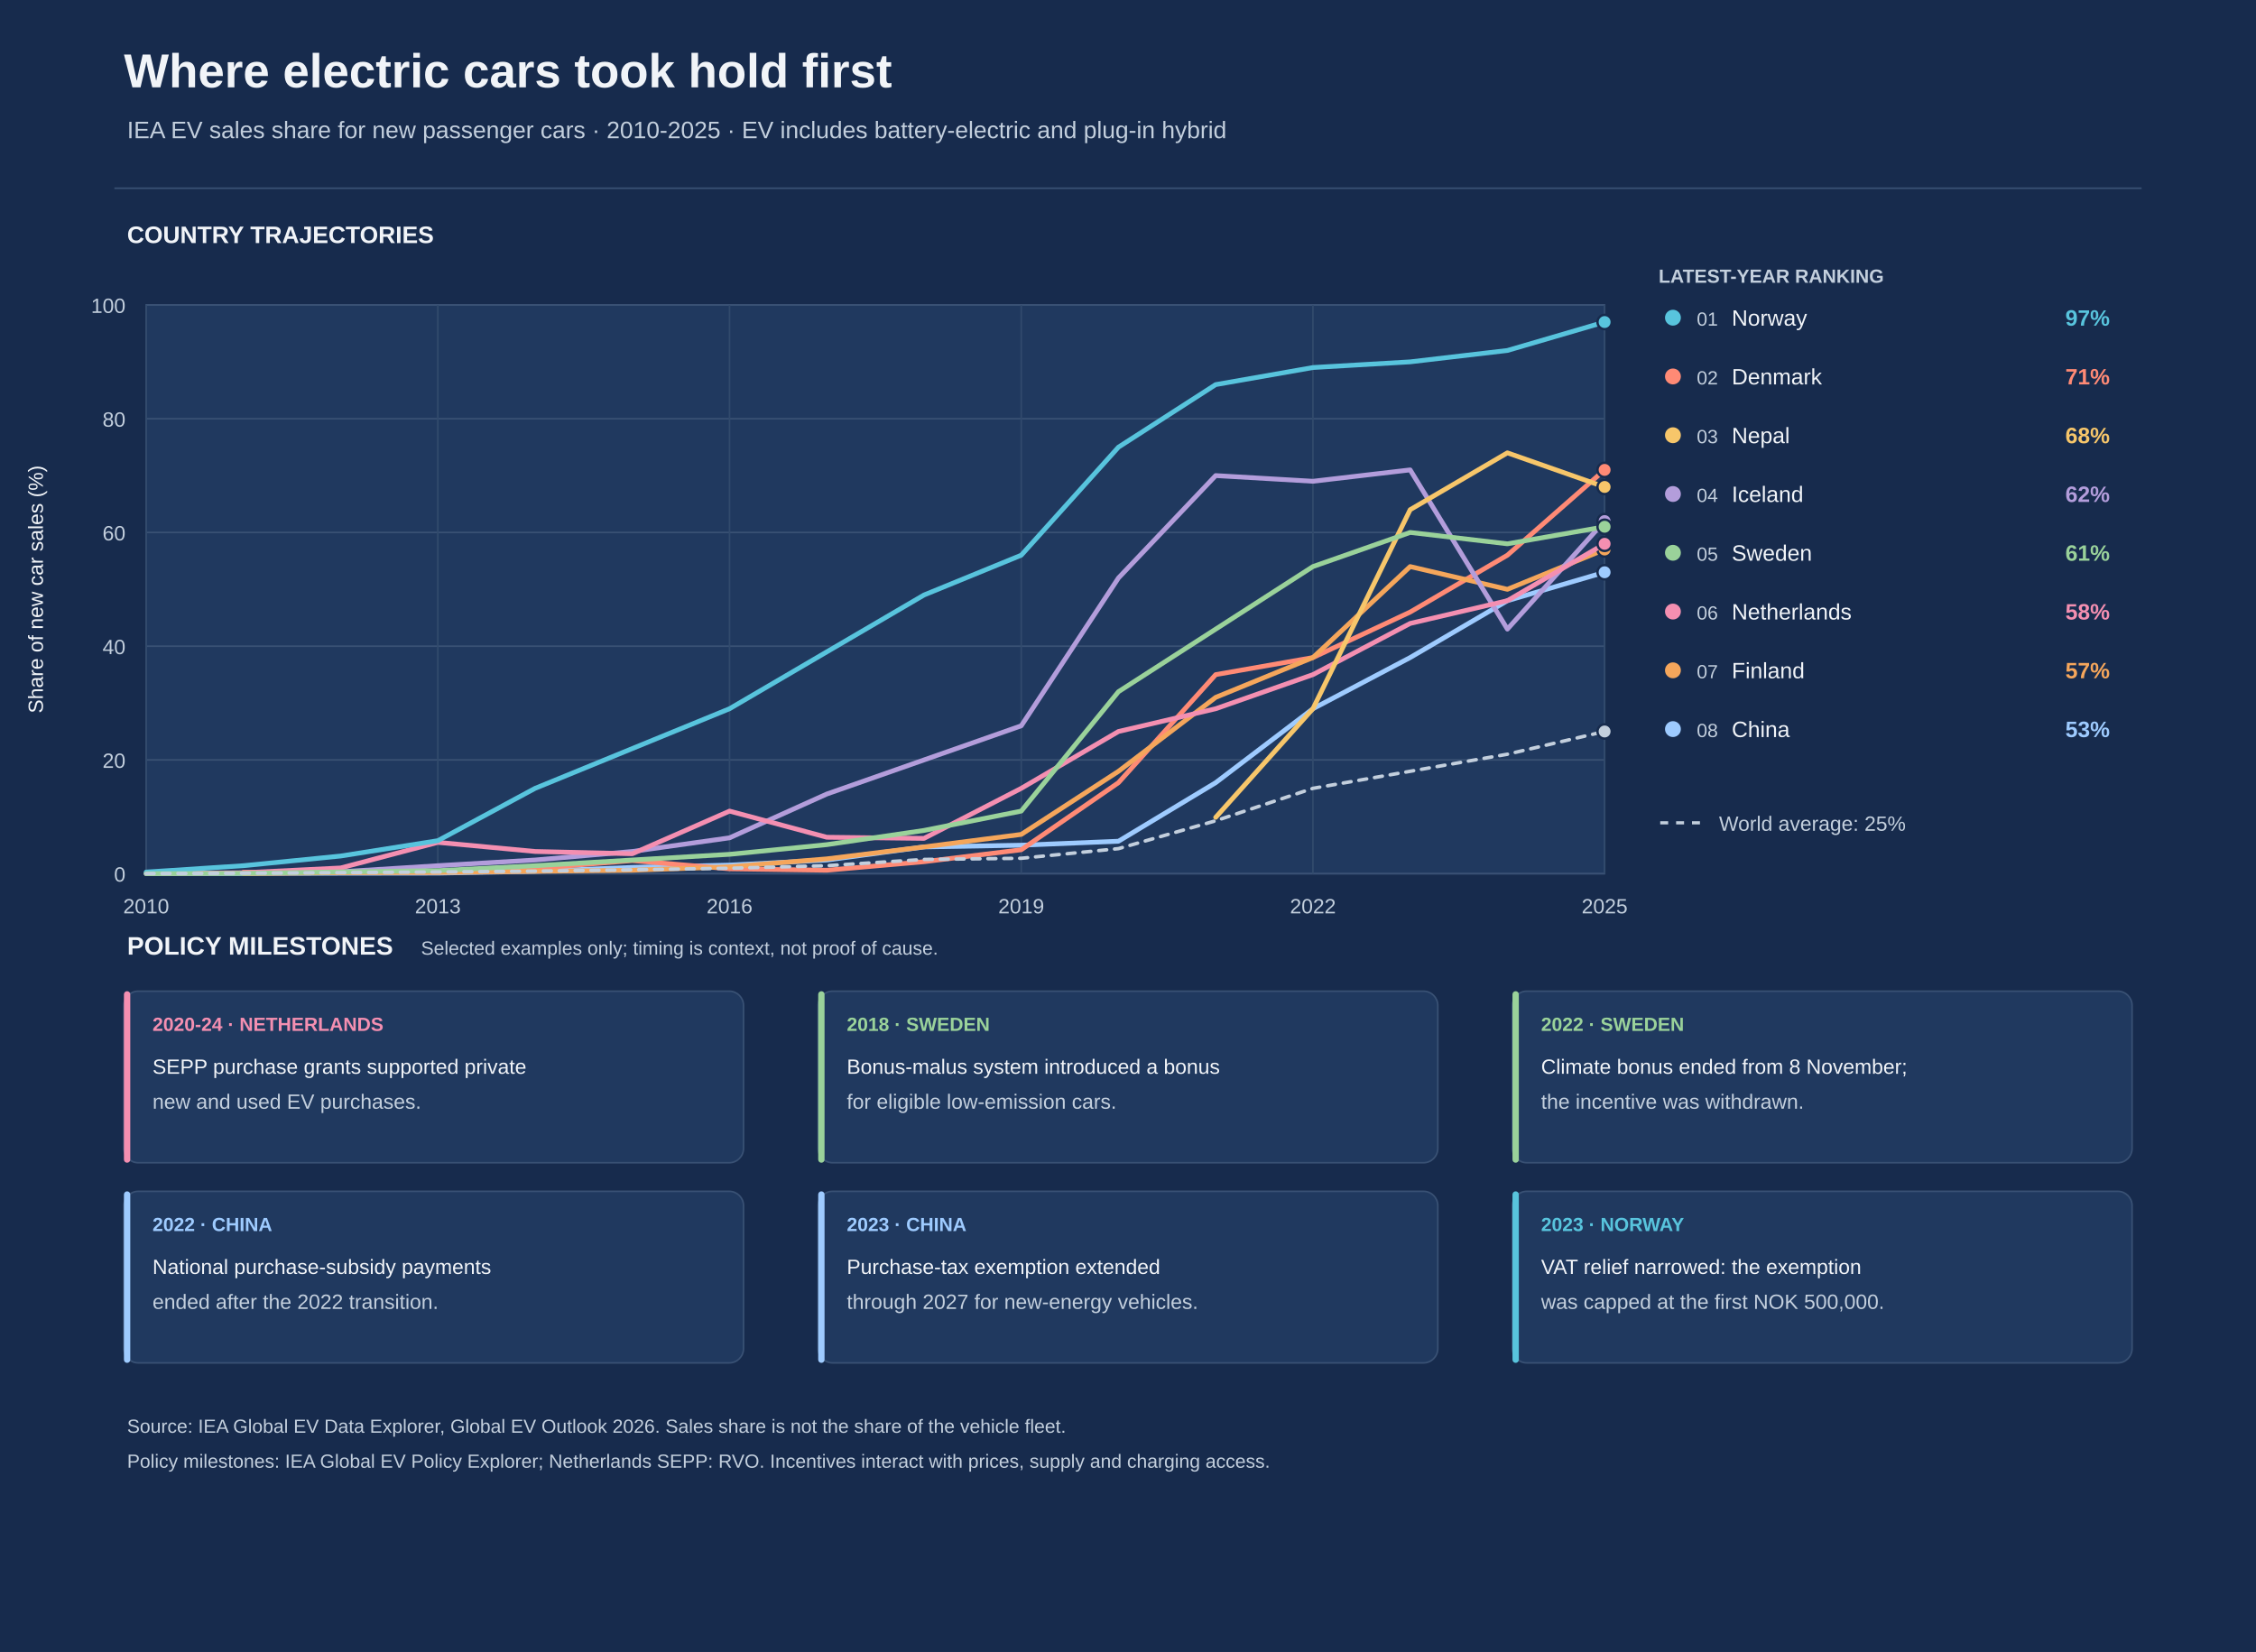
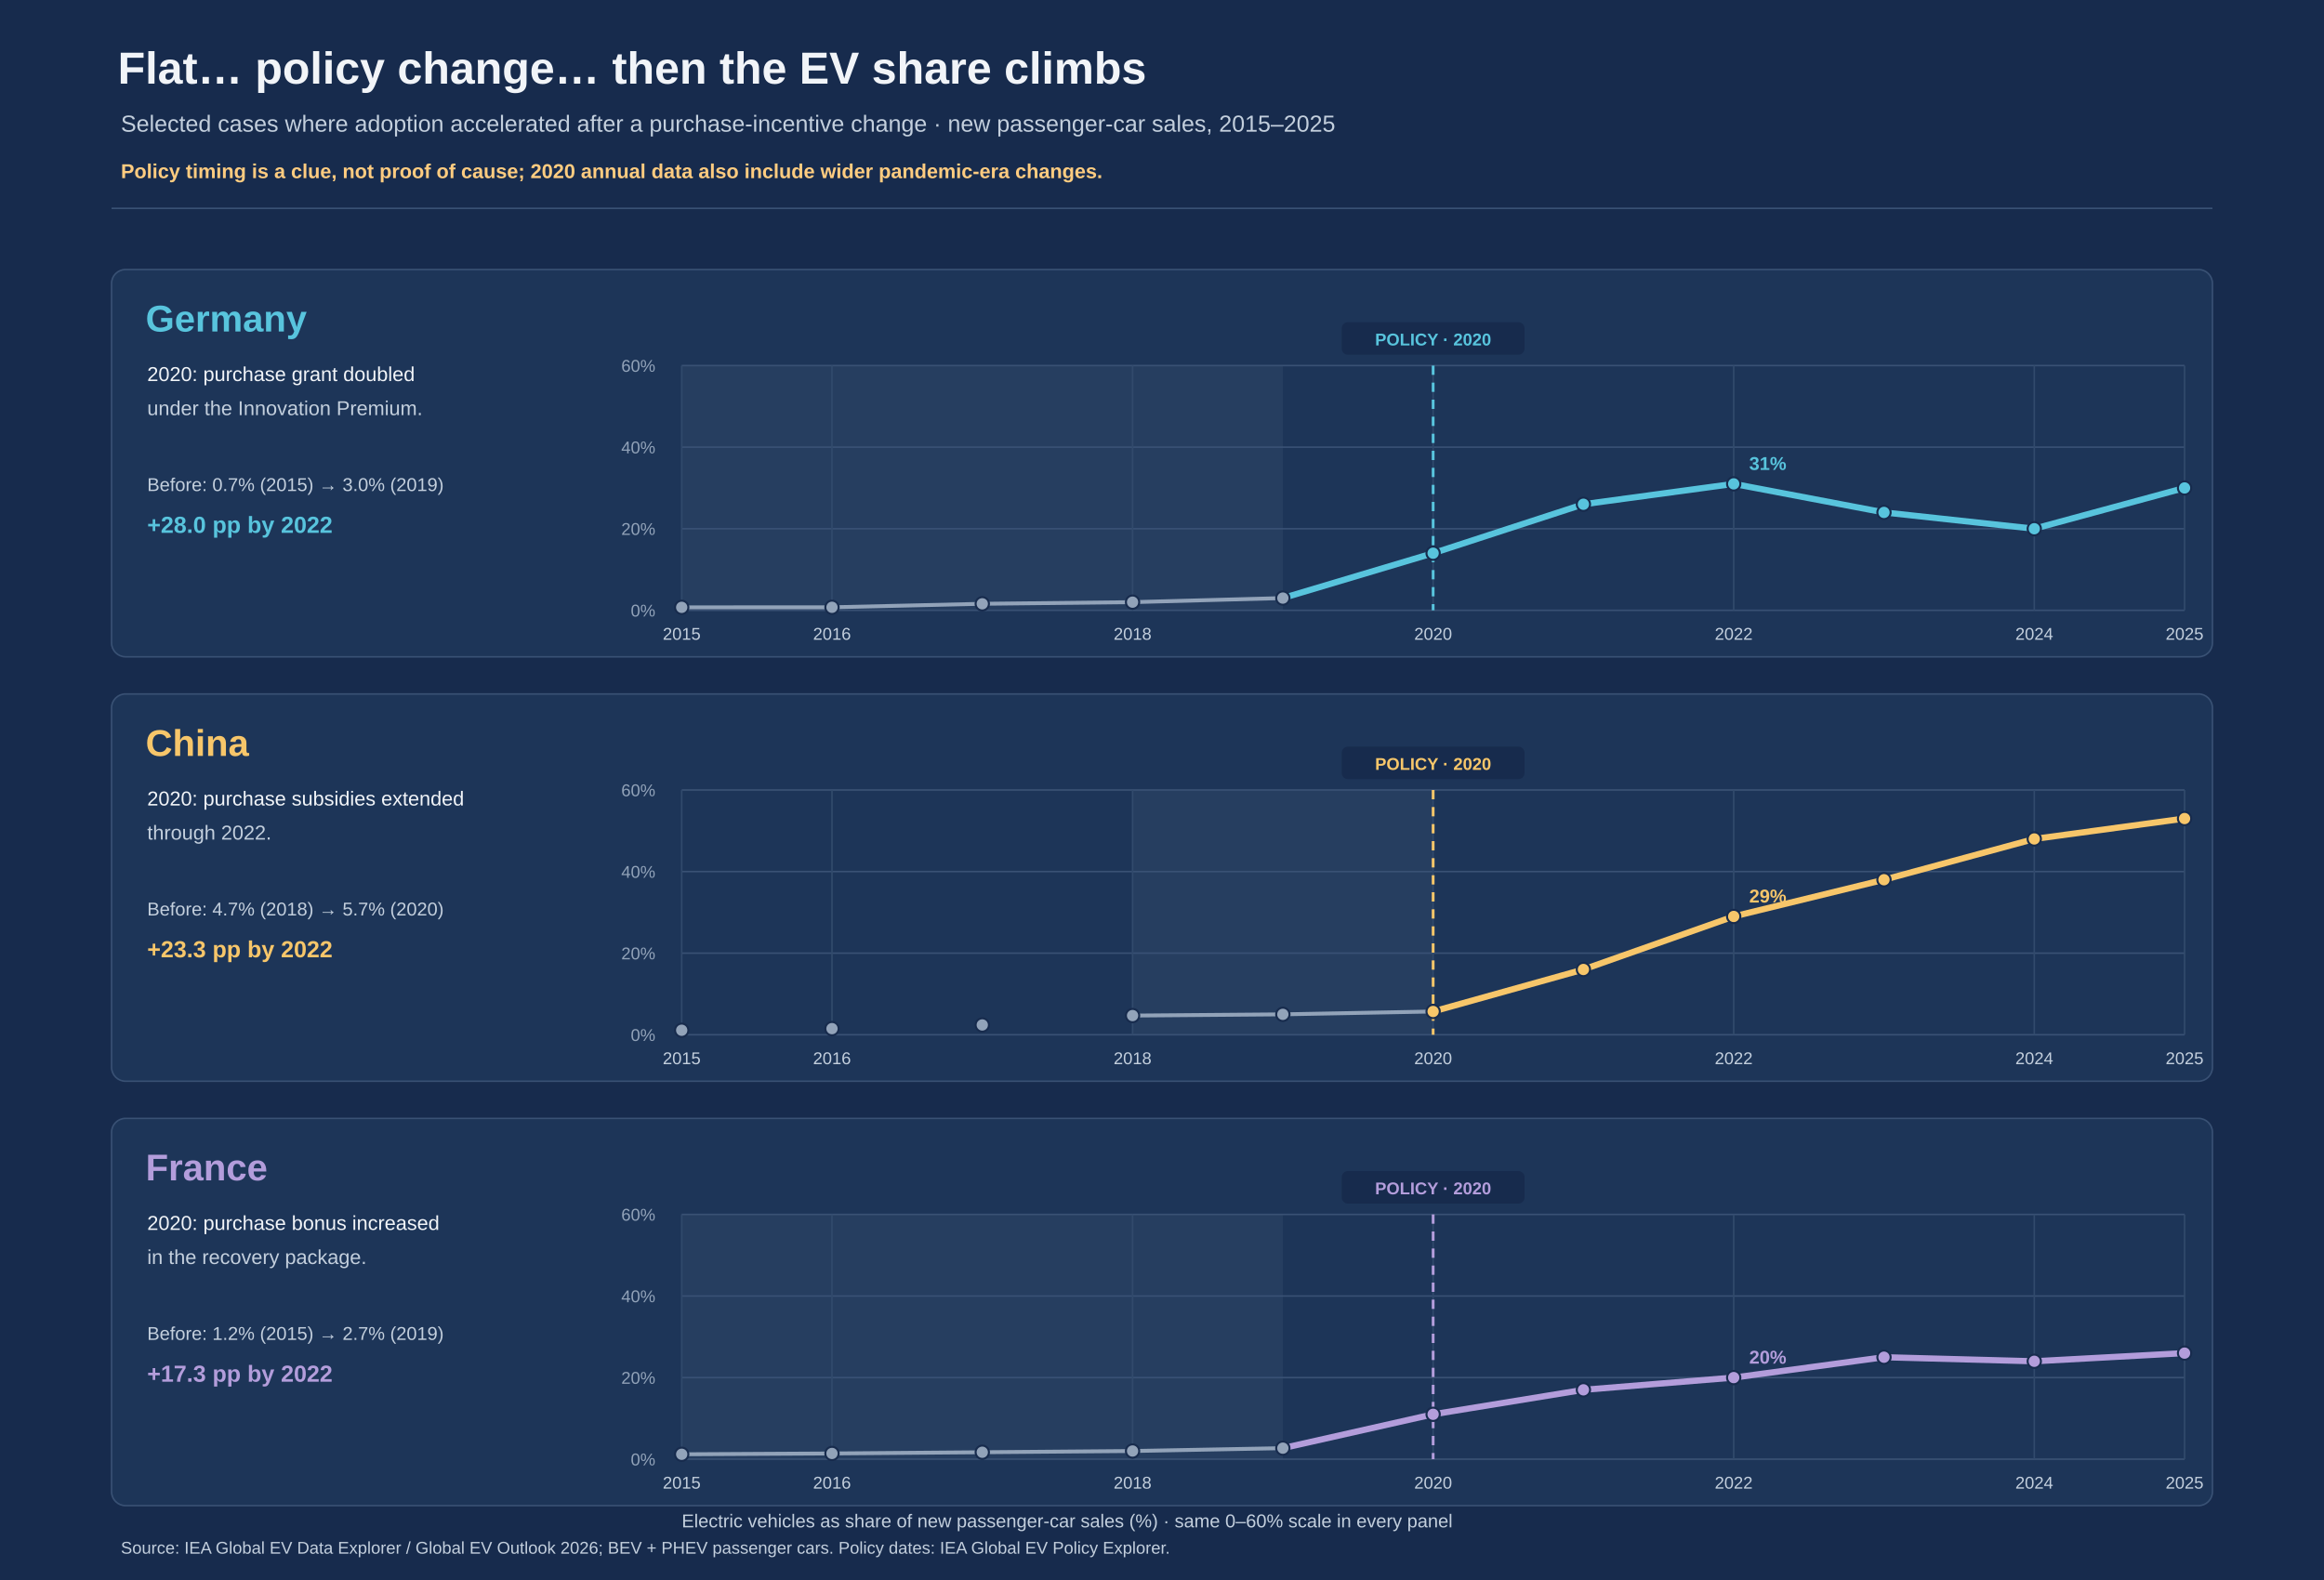
- <svg xmlns="http://www.w3.org/2000/svg" role="img" aria-labelledby="title description" viewBox="0 0 1420 1040">
+ <svg xmlns="http://www.w3.org/2000/svg" role="img" aria-labelledby="title description" viewBox="0 0 1500 1020">
  <rect width="100%" height="100%" fill="#172b4d" />
-   <text x="78" y="55" fill="#f1f4f8" font-family="Arial, sans-serif" font-size="30" font-weight="700">Where electric cars took hold first</text>
-   <text x="80" y="87" fill="#c3cfdd" font-family="Arial, sans-serif" font-size="15">IEA EV sales share for new passenger cars · 2010-2025 · EV includes battery-electric and plug-in hybrid</text>
-   <rect x="72" y="118" width="1276" height="1" fill="#395174" />
-   <text x="80" y="153" fill="#f1f4f8" font-family="Arial, sans-serif" font-size="15" font-weight="700">COUNTRY TRAJECTORIES</text>
-   <rect x="92" y="192" width="918" height="358" fill="#20395f" stroke="#395174" stroke-width="1" />
-   <line x1="92" y1="550.00" x2="1010" y2="550.00" stroke="#395174" stroke-width="1" />
-   <text x="79" y="555.00" text-anchor="end" fill="#c3cfdd" font-family="Arial, sans-serif" font-size="13">0</text>
-   <line x1="92" y1="478.40" x2="1010" y2="478.40" stroke="#395174" stroke-width="1" />
-   <text x="79" y="483.40" text-anchor="end" fill="#c3cfdd" font-family="Arial, sans-serif" font-size="13">20</text>
-   <line x1="92" y1="406.80" x2="1010" y2="406.80" stroke="#395174" stroke-width="1" />
-   <text x="79" y="411.80" text-anchor="end" fill="#c3cfdd" font-family="Arial, sans-serif" font-size="13">40</text>
-   <line x1="92" y1="335.20" x2="1010" y2="335.20" stroke="#395174" stroke-width="1" />
-   <text x="79" y="340.20" text-anchor="end" fill="#c3cfdd" font-family="Arial, sans-serif" font-size="13">60</text>
-   <line x1="92" y1="263.60" x2="1010" y2="263.60" stroke="#395174" stroke-width="1" />
-   <text x="79" y="268.60" text-anchor="end" fill="#c3cfdd" font-family="Arial, sans-serif" font-size="13">80</text>
-   <line x1="92" y1="192.00" x2="1010" y2="192.00" stroke="#395174" stroke-width="1" />
-   <text x="79" y="197.00" text-anchor="end" fill="#c3cfdd" font-family="Arial, sans-serif" font-size="13">100</text>
-   <line x1="92.00" y1="192" x2="92.00" y2="550" stroke="#314a6c" stroke-width="1" />
-   <text x="92.00" y="575" text-anchor="middle" fill="#c3cfdd" font-family="Arial, sans-serif" font-size="13">2010</text>
-   <line x1="275.60" y1="192" x2="275.60" y2="550" stroke="#314a6c" stroke-width="1" />
-   <text x="275.60" y="575" text-anchor="middle" fill="#c3cfdd" font-family="Arial, sans-serif" font-size="13">2013</text>
-   <line x1="459.20" y1="192" x2="459.20" y2="550" stroke="#314a6c" stroke-width="1" />
-   <text x="459.20" y="575" text-anchor="middle" fill="#c3cfdd" font-family="Arial, sans-serif" font-size="13">2016</text>
-   <line x1="642.80" y1="192" x2="642.80" y2="550" stroke="#314a6c" stroke-width="1" />
-   <text x="642.80" y="575" text-anchor="middle" fill="#c3cfdd" font-family="Arial, sans-serif" font-size="13">2019</text>
-   <line x1="826.40" y1="192" x2="826.40" y2="550" stroke="#314a6c" stroke-width="1" />
-   <text x="826.40" y="575" text-anchor="middle" fill="#c3cfdd" font-family="Arial, sans-serif" font-size="13">2022</text>
-   <line x1="1010.00" y1="192" x2="1010.00" y2="550" stroke="#314a6c" stroke-width="1" />
-   <text x="1010.00" y="575" text-anchor="middle" fill="#c3cfdd" font-family="Arial, sans-serif" font-size="13">2025</text>
-   <text x="27" y="371" transform="rotate(-90 27 371)" text-anchor="middle" fill="#f1f4f8" font-family="Arial, sans-serif" font-size="13">Share of new car sales (%)</text>
-   <text x="1044" y="178" fill="#c3cfdd" font-family="Arial, sans-serif" font-size="12" font-weight="700">LATEST-YEAR RANKING</text>
-   <path d="M 92.00 549.96 L 153.20 549.88 L 214.40 549.74 L 275.60 549.66 L 336.80 548.53 L 398.00 546.06 L 459.20 544.63 L 520.40 541.41 L 581.60 533.17 L 642.80 532.10 L 704.00 529.59 L 765.20 492.72 L 826.40 446.18 L 887.60 413.96 L 948.80 378.16 L 1010.00 360.26" fill="none" stroke="#9ecbff" stroke-width="3" stroke-linejoin="round" stroke-linecap="round" />
-   <circle cx="1010.00" cy="360.26" r="4.5" fill="#9ecbff" stroke="#172b4d" stroke-width="1.5" />
-   <path d="M 153.20 549.11 L 214.40 548.96 L 275.60 549.00 L 336.80 546.74 L 398.00 541.77 L 459.20 546.96 L 520.40 547.85 L 581.60 542.48 L 642.80 534.96 L 704.00 492.72 L 765.20 424.70 L 826.40 413.96 L 887.60 385.32 L 948.80 349.52 L 1010.00 295.82" fill="none" stroke="#ff8a75" stroke-width="3" stroke-linejoin="round" stroke-linecap="round" />
-   <circle cx="1010.00" cy="295.82" r="4.5" fill="#ff8a75" stroke="#172b4d" stroke-width="1.5" />
-   <path d="M 153.20 549.91 L 214.40 549.39 L 275.60 549.25 L 336.80 548.53 L 398.00 547.85 L 459.20 545.70 L 520.40 540.69 L 581.60 533.17 L 642.80 525.30 L 704.00 485.56 L 765.20 439.02 L 826.40 413.96 L 887.60 356.68 L 948.80 371.00 L 1010.00 345.94" fill="none" stroke="#f5a65b" stroke-width="3" stroke-linejoin="round" stroke-linecap="round" />
-   <circle cx="1010.00" cy="345.94" r="4.5" fill="#f5a65b" stroke="#172b4d" stroke-width="1.5" />
-   <path d="M 214.40 548.82 L 275.60 544.99 L 336.80 541.41 L 398.00 536.04 L 459.20 527.45 L 520.40 499.88 L 581.60 478.40 L 642.80 456.92 L 704.00 363.84 L 765.20 299.40 L 826.40 302.98 L 887.60 295.82 L 948.80 396.06 L 1010.00 328.04" fill="none" stroke="#b39ddb" stroke-width="3" stroke-linejoin="round" stroke-linecap="round" />
-   <circle cx="1010.00" cy="328.04" r="4.5" fill="#b39ddb" stroke="#172b4d" stroke-width="1.5" />
-   <path d="M 92.00 549.91 L 153.20 549.43 L 214.40 546.42 L 275.60 530.31 L 336.80 536.04 L 398.00 537.47 L 459.20 510.62 L 520.40 527.09 L 581.60 527.80 L 642.80 496.30 L 704.00 460.50 L 765.20 446.18 L 826.40 424.70 L 887.60 392.48 L 948.80 378.16 L 1010.00 342.36" fill="none" stroke="#f48fb1" stroke-width="3" stroke-linejoin="round" stroke-linecap="round" />
-   <circle cx="1010.00" cy="342.36" r="4.5" fill="#f48fb1" stroke="#172b4d" stroke-width="1.5" />
-   <path d="M 92.00 549.00 L 153.20 544.99 L 214.40 538.90 L 275.60 529.24 L 336.80 496.30 L 398.00 471.24 L 459.20 446.18 L 520.40 410.38 L 581.60 374.58 L 642.80 349.52 L 704.00 281.50 L 765.20 242.12 L 826.40 231.38 L 887.60 227.80 L 948.80 220.64 L 1010.00 202.74" fill="none" stroke="#58c4dd" stroke-width="3" stroke-linejoin="round" stroke-linecap="round" />
-   <circle cx="1010.00" cy="202.74" r="4.5" fill="#58c4dd" stroke="#172b4d" stroke-width="1.5" />
-   <path d="M 765.20 514.56 L 826.40 446.18 L 887.60 320.88 L 948.80 285.08 L 1010.00 306.56" fill="none" stroke="#f7c66a" stroke-width="3" stroke-linejoin="round" stroke-linecap="round" />
-   <circle cx="1010.00" cy="306.56" r="4.5" fill="#f7c66a" stroke="#172b4d" stroke-width="1.5" />
-   <path d="M 92.00 550.00 L 153.20 549.81 L 214.40 548.89 L 275.60 548.10 L 336.80 544.99 L 398.00 541.41 L 459.20 537.83 L 520.40 531.74 L 581.60 522.79 L 642.80 510.62 L 704.00 435.44 L 765.20 396.06 L 826.40 356.68 L 887.60 335.20 L 948.80 342.36 L 1010.00 331.62" fill="none" stroke="#9ad29a" stroke-width="3" stroke-linejoin="round" stroke-linecap="round" />
-   <circle cx="1010.00" cy="331.62" r="4.5" fill="#9ad29a" stroke="#172b4d" stroke-width="1.5" />
-   <path d="M 92.00 549.96 L 153.20 549.74 L 214.40 549.39 L 275.60 548.96 L 336.80 548.42 L 398.00 547.57 L 459.20 546.60 L 520.40 544.99 L 581.60 541.05 L 642.80 540.33 L 704.00 534.25 L 765.20 516.71 L 826.40 496.30 L 887.60 485.56 L 948.80 474.82 L 1010.00 460.50" fill="none" stroke="#c3cfdd" stroke-width="2.2" stroke-linejoin="round" stroke-linecap="round" stroke-dasharray="5 5" />
-   <circle cx="1010.00" cy="460.50" r="4.5" fill="#c3cfdd" stroke="#172b4d" stroke-width="1.5" />
-   <circle cx="1053" cy="200" r="5" fill="#58c4dd" />
-   <text x="1068" y="205" fill="#c3cfdd" font-family="Arial, sans-serif" font-size="12">01</text>
-   <text x="1090" y="205" fill="#f1f4f8" font-family="Arial, sans-serif" font-size="14">Norway</text>
-   <text x="1328" y="205" text-anchor="end" fill="#58c4dd" font-family="Arial, sans-serif" font-size="14" font-weight="700">97%</text>
-   <circle cx="1053" cy="237" r="5" fill="#ff8a75" />
-   <text x="1068" y="242" fill="#c3cfdd" font-family="Arial, sans-serif" font-size="12">02</text>
-   <text x="1090" y="242" fill="#f1f4f8" font-family="Arial, sans-serif" font-size="14">Denmark</text>
-   <text x="1328" y="242" text-anchor="end" fill="#ff8a75" font-family="Arial, sans-serif" font-size="14" font-weight="700">71%</text>
-   <circle cx="1053" cy="274" r="5" fill="#f7c66a" />
-   <text x="1068" y="279" fill="#c3cfdd" font-family="Arial, sans-serif" font-size="12">03</text>
-   <text x="1090" y="279" fill="#f1f4f8" font-family="Arial, sans-serif" font-size="14">Nepal</text>
-   <text x="1328" y="279" text-anchor="end" fill="#f7c66a" font-family="Arial, sans-serif" font-size="14" font-weight="700">68%</text>
-   <circle cx="1053" cy="311" r="5" fill="#b39ddb" />
-   <text x="1068" y="316" fill="#c3cfdd" font-family="Arial, sans-serif" font-size="12">04</text>
-   <text x="1090" y="316" fill="#f1f4f8" font-family="Arial, sans-serif" font-size="14">Iceland</text>
-   <text x="1328" y="316" text-anchor="end" fill="#b39ddb" font-family="Arial, sans-serif" font-size="14" font-weight="700">62%</text>
-   <circle cx="1053" cy="348" r="5" fill="#9ad29a" />
-   <text x="1068" y="353" fill="#c3cfdd" font-family="Arial, sans-serif" font-size="12">05</text>
-   <text x="1090" y="353" fill="#f1f4f8" font-family="Arial, sans-serif" font-size="14">Sweden</text>
-   <text x="1328" y="353" text-anchor="end" fill="#9ad29a" font-family="Arial, sans-serif" font-size="14" font-weight="700">61%</text>
-   <circle cx="1053" cy="385" r="5" fill="#f48fb1" />
-   <text x="1068" y="390" fill="#c3cfdd" font-family="Arial, sans-serif" font-size="12">06</text>
-   <text x="1090" y="390" fill="#f1f4f8" font-family="Arial, sans-serif" font-size="14">Netherlands</text>
-   <text x="1328" y="390" text-anchor="end" fill="#f48fb1" font-family="Arial, sans-serif" font-size="14" font-weight="700">58%</text>
-   <circle cx="1053" cy="422" r="5" fill="#f5a65b" />
-   <text x="1068" y="427" fill="#c3cfdd" font-family="Arial, sans-serif" font-size="12">07</text>
-   <text x="1090" y="427" fill="#f1f4f8" font-family="Arial, sans-serif" font-size="14">Finland</text>
-   <text x="1328" y="427" text-anchor="end" fill="#f5a65b" font-family="Arial, sans-serif" font-size="14" font-weight="700">57%</text>
-   <circle cx="1053" cy="459" r="5" fill="#9ecbff" />
-   <text x="1068" y="464" fill="#c3cfdd" font-family="Arial, sans-serif" font-size="12">08</text>
-   <text x="1090" y="464" fill="#f1f4f8" font-family="Arial, sans-serif" font-size="14">China</text>
-   <text x="1328" y="464" text-anchor="end" fill="#9ecbff" font-family="Arial, sans-serif" font-size="14" font-weight="700">53%</text>
-   <line x1="1045" y1="518" x2="1072" y2="518" stroke="#c3cfdd" stroke-width="2" stroke-dasharray="5 5" />
-   <text x="1082" y="523" fill="#c3cfdd" font-family="Arial, sans-serif" font-size="13">World average: 25%</text>
-   <text x="80" y="601" fill="#f1f4f8" font-family="Arial, sans-serif" font-size="16" font-weight="700">POLICY MILESTONES</text>
-   <text x="265" y="601" fill="#c3cfdd" font-family="Arial, sans-serif" font-size="12">Selected examples only; timing is context, not proof of cause.</text>
-   <rect x="78" y="624" width="390" height="108" rx="9" fill="#20395f" stroke="#395174" stroke-width="1" />
-   <rect x="78" y="624" width="4" height="108" rx="2" fill="#f48fb1" />
-   <text x="96" y="649" fill="#f48fb1" font-family="Arial, sans-serif" font-size="12" font-weight="700">2020-24 · NETHERLANDS</text>
-   <text x="96" y="676" fill="#f1f4f8" font-family="Arial, sans-serif" font-size="13">SEPP purchase grants supported private</text>
-   <text x="96" y="698" fill="#c3cfdd" font-family="Arial, sans-serif" font-size="13">new and used EV purchases.</text>
-   <rect x="515" y="624" width="390" height="108" rx="9" fill="#20395f" stroke="#395174" stroke-width="1" />
-   <rect x="515" y="624" width="4" height="108" rx="2" fill="#9ad29a" />
-   <text x="533" y="649" fill="#9ad29a" font-family="Arial, sans-serif" font-size="12" font-weight="700">2018 · SWEDEN</text>
-   <text x="533" y="676" fill="#f1f4f8" font-family="Arial, sans-serif" font-size="13">Bonus-malus system introduced a bonus</text>
-   <text x="533" y="698" fill="#c3cfdd" font-family="Arial, sans-serif" font-size="13">for eligible low-emission cars.</text>
-   <rect x="952" y="624" width="390" height="108" rx="9" fill="#20395f" stroke="#395174" stroke-width="1" />
-   <rect x="952" y="624" width="4" height="108" rx="2" fill="#9ad29a" />
-   <text x="970" y="649" fill="#9ad29a" font-family="Arial, sans-serif" font-size="12" font-weight="700">2022 · SWEDEN</text>
-   <text x="970" y="676" fill="#f1f4f8" font-family="Arial, sans-serif" font-size="13">Climate bonus ended from 8 November;</text>
-   <text x="970" y="698" fill="#c3cfdd" font-family="Arial, sans-serif" font-size="13">the incentive was withdrawn.</text>
-   <rect x="78" y="750" width="390" height="108" rx="9" fill="#20395f" stroke="#395174" stroke-width="1" />
-   <rect x="78" y="750" width="4" height="108" rx="2" fill="#9ecbff" />
-   <text x="96" y="775" fill="#9ecbff" font-family="Arial, sans-serif" font-size="12" font-weight="700">2022 · CHINA</text>
-   <text x="96" y="802" fill="#f1f4f8" font-family="Arial, sans-serif" font-size="13">National purchase-subsidy payments</text>
-   <text x="96" y="824" fill="#c3cfdd" font-family="Arial, sans-serif" font-size="13">ended after the 2022 transition.</text>
-   <rect x="515" y="750" width="390" height="108" rx="9" fill="#20395f" stroke="#395174" stroke-width="1" />
-   <rect x="515" y="750" width="4" height="108" rx="2" fill="#9ecbff" />
-   <text x="533" y="775" fill="#9ecbff" font-family="Arial, sans-serif" font-size="12" font-weight="700">2023 · CHINA</text>
-   <text x="533" y="802" fill="#f1f4f8" font-family="Arial, sans-serif" font-size="13">Purchase-tax exemption extended</text>
-   <text x="533" y="824" fill="#c3cfdd" font-family="Arial, sans-serif" font-size="13">through 2027 for new-energy vehicles.</text>
-   <rect x="952" y="750" width="390" height="108" rx="9" fill="#20395f" stroke="#395174" stroke-width="1" />
-   <rect x="952" y="750" width="4" height="108" rx="2" fill="#58c4dd" />
-   <text x="970" y="775" fill="#58c4dd" font-family="Arial, sans-serif" font-size="12" font-weight="700">2023 · NORWAY</text>
-   <text x="970" y="802" fill="#f1f4f8" font-family="Arial, sans-serif" font-size="13">VAT relief narrowed: the exemption</text>
-   <text x="970" y="824" fill="#c3cfdd" font-family="Arial, sans-serif" font-size="13">was capped at the first NOK 500,000.</text>
-   <text x="80" y="902" fill="#c3cfdd" font-family="Arial, sans-serif" font-size="12">Source: IEA Global EV Data Explorer, Global EV Outlook 2026. Sales share is not the share of the vehicle fleet.</text>
-   <text x="80" y="924" fill="#c3cfdd" font-family="Arial, sans-serif" font-size="12">Policy milestones: IEA Global EV Policy Explorer; Netherlands SEPP: RVO. Incentives interact with prices, supply and charging access.</text>
+   <text x="76" y="54" fill="#f1f4f8" font-family="Arial, sans-serif" font-size="29" font-weight="700">Flat… policy change… then the EV share climbs</text>
+   <text x="78" y="85" fill="#c3cfdd" font-family="Arial, sans-serif" font-size="15">Selected cases where adoption accelerated after a purchase-incentive change · new passenger-car sales, 2015–2025</text>
+   <text x="78" y="115" fill="#ffcc80" font-family="Arial, sans-serif" font-size="13" font-weight="700">Policy timing is a clue, not proof of cause; 2020 annual data also include wider pandemic-era changes.</text>
+   <rect x="72" y="134" width="1356" height="1" fill="#395174" />
+   <rect x="72" y="174" width="1356" height="250" rx="9" fill="#1d3558" stroke="#395174" stroke-width="1" />
+   <text x="94" y="214" fill="#58c4dd" font-family="Arial, sans-serif" font-size="24" font-weight="700">Germany</text>
+   <text x="95" y="246" fill="#f1f4f8" font-family="Arial, sans-serif" font-size="13">2020: purchase grant doubled</text>
+   <text x="95" y="268" fill="#c3cfdd" font-family="Arial, sans-serif" font-size="13">under the Innovation Premium.</text>
+   <text x="95" y="317" fill="#c3cfdd" font-family="Arial, sans-serif" font-size="12">Before: 0.7% (2015) → 3.0% (2019)</text>
+   <text x="95" y="344" fill="#58c4dd" font-family="Arial, sans-serif" font-size="15" font-weight="700">+28.0 pp by 2022</text>
+   <rect x="440.00" y="236" width="388.00" height="158" fill="#92a3b9" opacity="0.08" />
+   <line x1="440" y1="394.00" x2="1410" y2="394.00" stroke="#395174" stroke-width="1" />
+   <text x="423" y="398.00" text-anchor="end" fill="#92a3b9" font-family="Arial, sans-serif" font-size="11">0%</text>
+   <line x1="440" y1="341.33" x2="1410" y2="341.33" stroke="#395174" stroke-width="1" />
+   <text x="423" y="345.33" text-anchor="end" fill="#92a3b9" font-family="Arial, sans-serif" font-size="11">20%</text>
+   <line x1="440" y1="288.67" x2="1410" y2="288.67" stroke="#395174" stroke-width="1" />
+   <text x="423" y="292.67" text-anchor="end" fill="#92a3b9" font-family="Arial, sans-serif" font-size="11">40%</text>
+   <line x1="440" y1="236.00" x2="1410" y2="236.00" stroke="#395174" stroke-width="1" />
+   <text x="423" y="240.00" text-anchor="end" fill="#92a3b9" font-family="Arial, sans-serif" font-size="11">60%</text>
+   <line x1="440.00" y1="236" x2="440.00" y2="394" stroke="#314a6c" stroke-width="1" />
+   <text x="440.00" y="413" text-anchor="middle" fill="#c3cfdd" font-family="Arial, sans-serif" font-size="11">2015</text>
+   <line x1="537.00" y1="236" x2="537.00" y2="394" stroke="#314a6c" stroke-width="1" />
+   <text x="537.00" y="413" text-anchor="middle" fill="#c3cfdd" font-family="Arial, sans-serif" font-size="11">2016</text>
+   <line x1="731.00" y1="236" x2="731.00" y2="394" stroke="#314a6c" stroke-width="1" />
+   <text x="731.00" y="413" text-anchor="middle" fill="#c3cfdd" font-family="Arial, sans-serif" font-size="11">2018</text>
+   <line x1="925.00" y1="236" x2="925.00" y2="394" stroke="#314a6c" stroke-width="1" />
+   <text x="925.00" y="413" text-anchor="middle" fill="#c3cfdd" font-family="Arial, sans-serif" font-size="11">2020</text>
+   <line x1="1119.00" y1="236" x2="1119.00" y2="394" stroke="#314a6c" stroke-width="1" />
+   <text x="1119.00" y="413" text-anchor="middle" fill="#c3cfdd" font-family="Arial, sans-serif" font-size="11">2022</text>
+   <line x1="1313.00" y1="236" x2="1313.00" y2="394" stroke="#314a6c" stroke-width="1" />
+   <text x="1313.00" y="413" text-anchor="middle" fill="#c3cfdd" font-family="Arial, sans-serif" font-size="11">2024</text>
+   <line x1="1410.00" y1="236" x2="1410.00" y2="394" stroke="#314a6c" stroke-width="1" />
+   <text x="1410.00" y="413" text-anchor="middle" fill="#c3cfdd" font-family="Arial, sans-serif" font-size="11">2025</text>
+   <line x1="925.00" y1="236" x2="925.00" y2="394" stroke="#58c4dd" stroke-width="1.8" stroke-dasharray="6 5" />
+   <rect x="866.00" y="208" width="118" height="21" rx="4" fill="#172b4d" />
+   <text x="925.00" y="223" text-anchor="middle" fill="#58c4dd" font-family="Arial, sans-serif" font-size="11" font-weight="700">POLICY · 2020</text>
+   <path d="M 440.00 392.08 L 537.00 392.05 L 634.00 389.79 L 731.00 388.73 L 828.00 386.10" fill="none" stroke="#92a3b9" stroke-width="2.5" stroke-linejoin="round" stroke-linecap="round" />
+   <path d="M 828.00 386.10 L 925.00 357.13 L 1022.00 325.53 L 1119.00 312.37 L 1216.00 330.80 L 1313.00 341.33 L 1410.00 315.00" fill="none" stroke="#58c4dd" stroke-width="4" stroke-linejoin="round" stroke-linecap="round" />
+   <circle cx="440.00" cy="392.08" r="4.3" fill="#92a3b9" stroke="#172b4d" stroke-width="1.3" />
+   <circle cx="537.00" cy="392.05" r="4.3" fill="#92a3b9" stroke="#172b4d" stroke-width="1.3" />
+   <circle cx="634.00" cy="389.79" r="4.3" fill="#92a3b9" stroke="#172b4d" stroke-width="1.3" />
+   <circle cx="731.00" cy="388.73" r="4.3" fill="#92a3b9" stroke="#172b4d" stroke-width="1.3" />
+   <circle cx="828.00" cy="386.10" r="4.3" fill="#92a3b9" stroke="#172b4d" stroke-width="1.3" />
+   <circle cx="925.00" cy="357.13" r="4.3" fill="#58c4dd" stroke="#172b4d" stroke-width="1.3" />
+   <circle cx="1022.00" cy="325.53" r="4.3" fill="#58c4dd" stroke="#172b4d" stroke-width="1.3" />
+   <circle cx="1119.00" cy="312.37" r="4.3" fill="#58c4dd" stroke="#172b4d" stroke-width="1.3" />
+   <circle cx="1216.00" cy="330.80" r="4.3" fill="#58c4dd" stroke="#172b4d" stroke-width="1.3" />
+   <circle cx="1313.00" cy="341.33" r="4.3" fill="#58c4dd" stroke="#172b4d" stroke-width="1.3" />
+   <circle cx="1410.00" cy="315.00" r="4.3" fill="#58c4dd" stroke="#172b4d" stroke-width="1.3" />
+   <text x="1129.00" y="303.37" fill="#58c4dd" font-family="Arial, sans-serif" font-size="12" font-weight="700">31%</text>
+   <rect x="72" y="448" width="1356" height="250" rx="9" fill="#1d3558" stroke="#395174" stroke-width="1" />
+   <text x="94" y="488" fill="#f7c66a" font-family="Arial, sans-serif" font-size="24" font-weight="700">China</text>
+   <text x="95" y="520" fill="#f1f4f8" font-family="Arial, sans-serif" font-size="13">2020: purchase subsidies extended</text>
+   <text x="95" y="542" fill="#c3cfdd" font-family="Arial, sans-serif" font-size="13">through 2022.</text>
+   <text x="95" y="591" fill="#c3cfdd" font-family="Arial, sans-serif" font-size="12">Before: 4.7% (2018) → 5.7% (2020)</text>
+   <text x="95" y="618" fill="#f7c66a" font-family="Arial, sans-serif" font-size="15" font-weight="700">+23.3 pp by 2022</text>
+   <rect x="731.00" y="510" width="194.00" height="158" fill="#92a3b9" opacity="0.08" />
+   <line x1="440" y1="668.00" x2="1410" y2="668.00" stroke="#395174" stroke-width="1" />
+   <text x="423" y="672.00" text-anchor="end" fill="#92a3b9" font-family="Arial, sans-serif" font-size="11">0%</text>
+   <line x1="440" y1="615.33" x2="1410" y2="615.33" stroke="#395174" stroke-width="1" />
+   <text x="423" y="619.33" text-anchor="end" fill="#92a3b9" font-family="Arial, sans-serif" font-size="11">20%</text>
+   <line x1="440" y1="562.67" x2="1410" y2="562.67" stroke="#395174" stroke-width="1" />
+   <text x="423" y="566.67" text-anchor="end" fill="#92a3b9" font-family="Arial, sans-serif" font-size="11">40%</text>
+   <line x1="440" y1="510.00" x2="1410" y2="510.00" stroke="#395174" stroke-width="1" />
+   <text x="423" y="514.00" text-anchor="end" fill="#92a3b9" font-family="Arial, sans-serif" font-size="11">60%</text>
+   <line x1="440.00" y1="510" x2="440.00" y2="668" stroke="#314a6c" stroke-width="1" />
+   <text x="440.00" y="687" text-anchor="middle" fill="#c3cfdd" font-family="Arial, sans-serif" font-size="11">2015</text>
+   <line x1="537.00" y1="510" x2="537.00" y2="668" stroke="#314a6c" stroke-width="1" />
+   <text x="537.00" y="687" text-anchor="middle" fill="#c3cfdd" font-family="Arial, sans-serif" font-size="11">2016</text>
+   <line x1="731.00" y1="510" x2="731.00" y2="668" stroke="#314a6c" stroke-width="1" />
+   <text x="731.00" y="687" text-anchor="middle" fill="#c3cfdd" font-family="Arial, sans-serif" font-size="11">2018</text>
+   <line x1="925.00" y1="510" x2="925.00" y2="668" stroke="#314a6c" stroke-width="1" />
+   <text x="925.00" y="687" text-anchor="middle" fill="#c3cfdd" font-family="Arial, sans-serif" font-size="11">2020</text>
+   <line x1="1119.00" y1="510" x2="1119.00" y2="668" stroke="#314a6c" stroke-width="1" />
+   <text x="1119.00" y="687" text-anchor="middle" fill="#c3cfdd" font-family="Arial, sans-serif" font-size="11">2022</text>
+   <line x1="1313.00" y1="510" x2="1313.00" y2="668" stroke="#314a6c" stroke-width="1" />
+   <text x="1313.00" y="687" text-anchor="middle" fill="#c3cfdd" font-family="Arial, sans-serif" font-size="11">2024</text>
+   <line x1="1410.00" y1="510" x2="1410.00" y2="668" stroke="#314a6c" stroke-width="1" />
+   <text x="1410.00" y="687" text-anchor="middle" fill="#c3cfdd" font-family="Arial, sans-serif" font-size="11">2025</text>
+   <line x1="925.00" y1="510" x2="925.00" y2="668" stroke="#f7c66a" stroke-width="1.8" stroke-dasharray="6 5" />
+   <rect x="866.00" y="482" width="118" height="21" rx="4" fill="#172b4d" />
+   <text x="925.00" y="497" text-anchor="middle" fill="#f7c66a" font-family="Arial, sans-serif" font-size="11" font-weight="700">POLICY · 2020</text>
+   <path d="M 731.00 655.62 L 828.00 654.83 L 925.00 652.99" fill="none" stroke="#92a3b9" stroke-width="2.5" stroke-linejoin="round" stroke-linecap="round" />
+   <path d="M 925.00 652.99 L 1022.00 625.87 L 1119.00 591.63 L 1216.00 567.93 L 1313.00 541.60 L 1410.00 528.43" fill="none" stroke="#f7c66a" stroke-width="4" stroke-linejoin="round" stroke-linecap="round" />
+   <circle cx="440.00" cy="665.10" r="4.3" fill="#92a3b9" stroke="#172b4d" stroke-width="1.3" />
+   <circle cx="537.00" cy="664.05" r="4.3" fill="#92a3b9" stroke="#172b4d" stroke-width="1.3" />
+   <circle cx="634.00" cy="661.68" r="4.3" fill="#92a3b9" stroke="#172b4d" stroke-width="1.3" />
+   <circle cx="731.00" cy="655.62" r="4.3" fill="#92a3b9" stroke="#172b4d" stroke-width="1.3" />
+   <circle cx="828.00" cy="654.83" r="4.3" fill="#92a3b9" stroke="#172b4d" stroke-width="1.3" />
+   <circle cx="925.00" cy="652.99" r="4.3" fill="#f7c66a" stroke="#172b4d" stroke-width="1.3" />
+   <circle cx="1022.00" cy="625.87" r="4.3" fill="#f7c66a" stroke="#172b4d" stroke-width="1.3" />
+   <circle cx="1119.00" cy="591.63" r="4.3" fill="#f7c66a" stroke="#172b4d" stroke-width="1.3" />
+   <circle cx="1216.00" cy="567.93" r="4.3" fill="#f7c66a" stroke="#172b4d" stroke-width="1.3" />
+   <circle cx="1313.00" cy="541.60" r="4.3" fill="#f7c66a" stroke="#172b4d" stroke-width="1.3" />
+   <circle cx="1410.00" cy="528.43" r="4.3" fill="#f7c66a" stroke="#172b4d" stroke-width="1.3" />
+   <text x="1129.00" y="582.63" fill="#f7c66a" font-family="Arial, sans-serif" font-size="12" font-weight="700">29%</text>
+   <rect x="72" y="722" width="1356" height="250" rx="9" fill="#1d3558" stroke="#395174" stroke-width="1" />
+   <text x="94" y="762" fill="#b39ddb" font-family="Arial, sans-serif" font-size="24" font-weight="700">France</text>
+   <text x="95" y="794" fill="#f1f4f8" font-family="Arial, sans-serif" font-size="13">2020: purchase bonus increased</text>
+   <text x="95" y="816" fill="#c3cfdd" font-family="Arial, sans-serif" font-size="13">in the recovery package.</text>
+   <text x="95" y="865" fill="#c3cfdd" font-family="Arial, sans-serif" font-size="12">Before: 1.2% (2015) → 2.7% (2019)</text>
+   <text x="95" y="892" fill="#b39ddb" font-family="Arial, sans-serif" font-size="15" font-weight="700">+17.3 pp by 2022</text>
+   <rect x="440.00" y="784" width="388.00" height="158" fill="#92a3b9" opacity="0.08" />
+   <line x1="440" y1="942.00" x2="1410" y2="942.00" stroke="#395174" stroke-width="1" />
+   <text x="423" y="946.00" text-anchor="end" fill="#92a3b9" font-family="Arial, sans-serif" font-size="11">0%</text>
+   <line x1="440" y1="889.33" x2="1410" y2="889.33" stroke="#395174" stroke-width="1" />
+   <text x="423" y="893.33" text-anchor="end" fill="#92a3b9" font-family="Arial, sans-serif" font-size="11">20%</text>
+   <line x1="440" y1="836.67" x2="1410" y2="836.67" stroke="#395174" stroke-width="1" />
+   <text x="423" y="840.67" text-anchor="end" fill="#92a3b9" font-family="Arial, sans-serif" font-size="11">40%</text>
+   <line x1="440" y1="784.00" x2="1410" y2="784.00" stroke="#395174" stroke-width="1" />
+   <text x="423" y="788.00" text-anchor="end" fill="#92a3b9" font-family="Arial, sans-serif" font-size="11">60%</text>
+   <line x1="440.00" y1="784" x2="440.00" y2="942" stroke="#314a6c" stroke-width="1" />
+   <text x="440.00" y="961" text-anchor="middle" fill="#c3cfdd" font-family="Arial, sans-serif" font-size="11">2015</text>
+   <line x1="537.00" y1="784" x2="537.00" y2="942" stroke="#314a6c" stroke-width="1" />
+   <text x="537.00" y="961" text-anchor="middle" fill="#c3cfdd" font-family="Arial, sans-serif" font-size="11">2016</text>
+   <line x1="731.00" y1="784" x2="731.00" y2="942" stroke="#314a6c" stroke-width="1" />
+   <text x="731.00" y="961" text-anchor="middle" fill="#c3cfdd" font-family="Arial, sans-serif" font-size="11">2018</text>
+   <line x1="925.00" y1="784" x2="925.00" y2="942" stroke="#314a6c" stroke-width="1" />
+   <text x="925.00" y="961" text-anchor="middle" fill="#c3cfdd" font-family="Arial, sans-serif" font-size="11">2020</text>
+   <line x1="1119.00" y1="784" x2="1119.00" y2="942" stroke="#314a6c" stroke-width="1" />
+   <text x="1119.00" y="961" text-anchor="middle" fill="#c3cfdd" font-family="Arial, sans-serif" font-size="11">2022</text>
+   <line x1="1313.00" y1="784" x2="1313.00" y2="942" stroke="#314a6c" stroke-width="1" />
+   <text x="1313.00" y="961" text-anchor="middle" fill="#c3cfdd" font-family="Arial, sans-serif" font-size="11">2024</text>
+   <line x1="1410.00" y1="784" x2="1410.00" y2="942" stroke="#314a6c" stroke-width="1" />
+   <text x="1410.00" y="961" text-anchor="middle" fill="#c3cfdd" font-family="Arial, sans-serif" font-size="11">2025</text>
+   <line x1="925.00" y1="784" x2="925.00" y2="942" stroke="#b39ddb" stroke-width="1.8" stroke-dasharray="6 5" />
+   <rect x="866.00" y="756" width="118" height="21" rx="4" fill="#172b4d" />
+   <text x="925.00" y="771" text-anchor="middle" fill="#b39ddb" font-family="Arial, sans-serif" font-size="11" font-weight="700">POLICY · 2020</text>
+   <path d="M 440.00 938.84 L 537.00 938.31 L 634.00 937.52 L 731.00 936.73 L 828.00 934.89" fill="none" stroke="#92a3b9" stroke-width="2.5" stroke-linejoin="round" stroke-linecap="round" />
+   <path d="M 828.00 934.89 L 925.00 913.03 L 1022.00 897.23 L 1119.00 889.33 L 1216.00 876.17 L 1313.00 878.80 L 1410.00 873.53" fill="none" stroke="#b39ddb" stroke-width="4" stroke-linejoin="round" stroke-linecap="round" />
+   <circle cx="440.00" cy="938.84" r="4.3" fill="#92a3b9" stroke="#172b4d" stroke-width="1.3" />
+   <circle cx="537.00" cy="938.31" r="4.3" fill="#92a3b9" stroke="#172b4d" stroke-width="1.3" />
+   <circle cx="634.00" cy="937.52" r="4.3" fill="#92a3b9" stroke="#172b4d" stroke-width="1.3" />
+   <circle cx="731.00" cy="936.73" r="4.3" fill="#92a3b9" stroke="#172b4d" stroke-width="1.3" />
+   <circle cx="828.00" cy="934.89" r="4.3" fill="#92a3b9" stroke="#172b4d" stroke-width="1.3" />
+   <circle cx="925.00" cy="913.03" r="4.3" fill="#b39ddb" stroke="#172b4d" stroke-width="1.3" />
+   <circle cx="1022.00" cy="897.23" r="4.3" fill="#b39ddb" stroke="#172b4d" stroke-width="1.3" />
+   <circle cx="1119.00" cy="889.33" r="4.3" fill="#b39ddb" stroke="#172b4d" stroke-width="1.3" />
+   <circle cx="1216.00" cy="876.17" r="4.3" fill="#b39ddb" stroke="#172b4d" stroke-width="1.3" />
+   <circle cx="1313.00" cy="878.80" r="4.3" fill="#b39ddb" stroke="#172b4d" stroke-width="1.3" />
+   <circle cx="1410.00" cy="873.53" r="4.3" fill="#b39ddb" stroke="#172b4d" stroke-width="1.3" />
+   <text x="1129.00" y="880.33" fill="#b39ddb" font-family="Arial, sans-serif" font-size="12" font-weight="700">20%</text>
+   <text x="440" y="986" fill="#c3cfdd" font-family="Arial, sans-serif" font-size="12">Electric vehicles as share of new passenger-car sales (%) · same 0–60% scale in every panel</text>
+   <text x="78" y="1003" fill="#c3cfdd" font-family="Arial, sans-serif" font-size="11">Source: IEA Global EV Data Explorer / Global EV Outlook 2026; BEV + PHEV passenger cars. Policy dates: IEA Global EV Policy Explorer.</text>
</svg>
